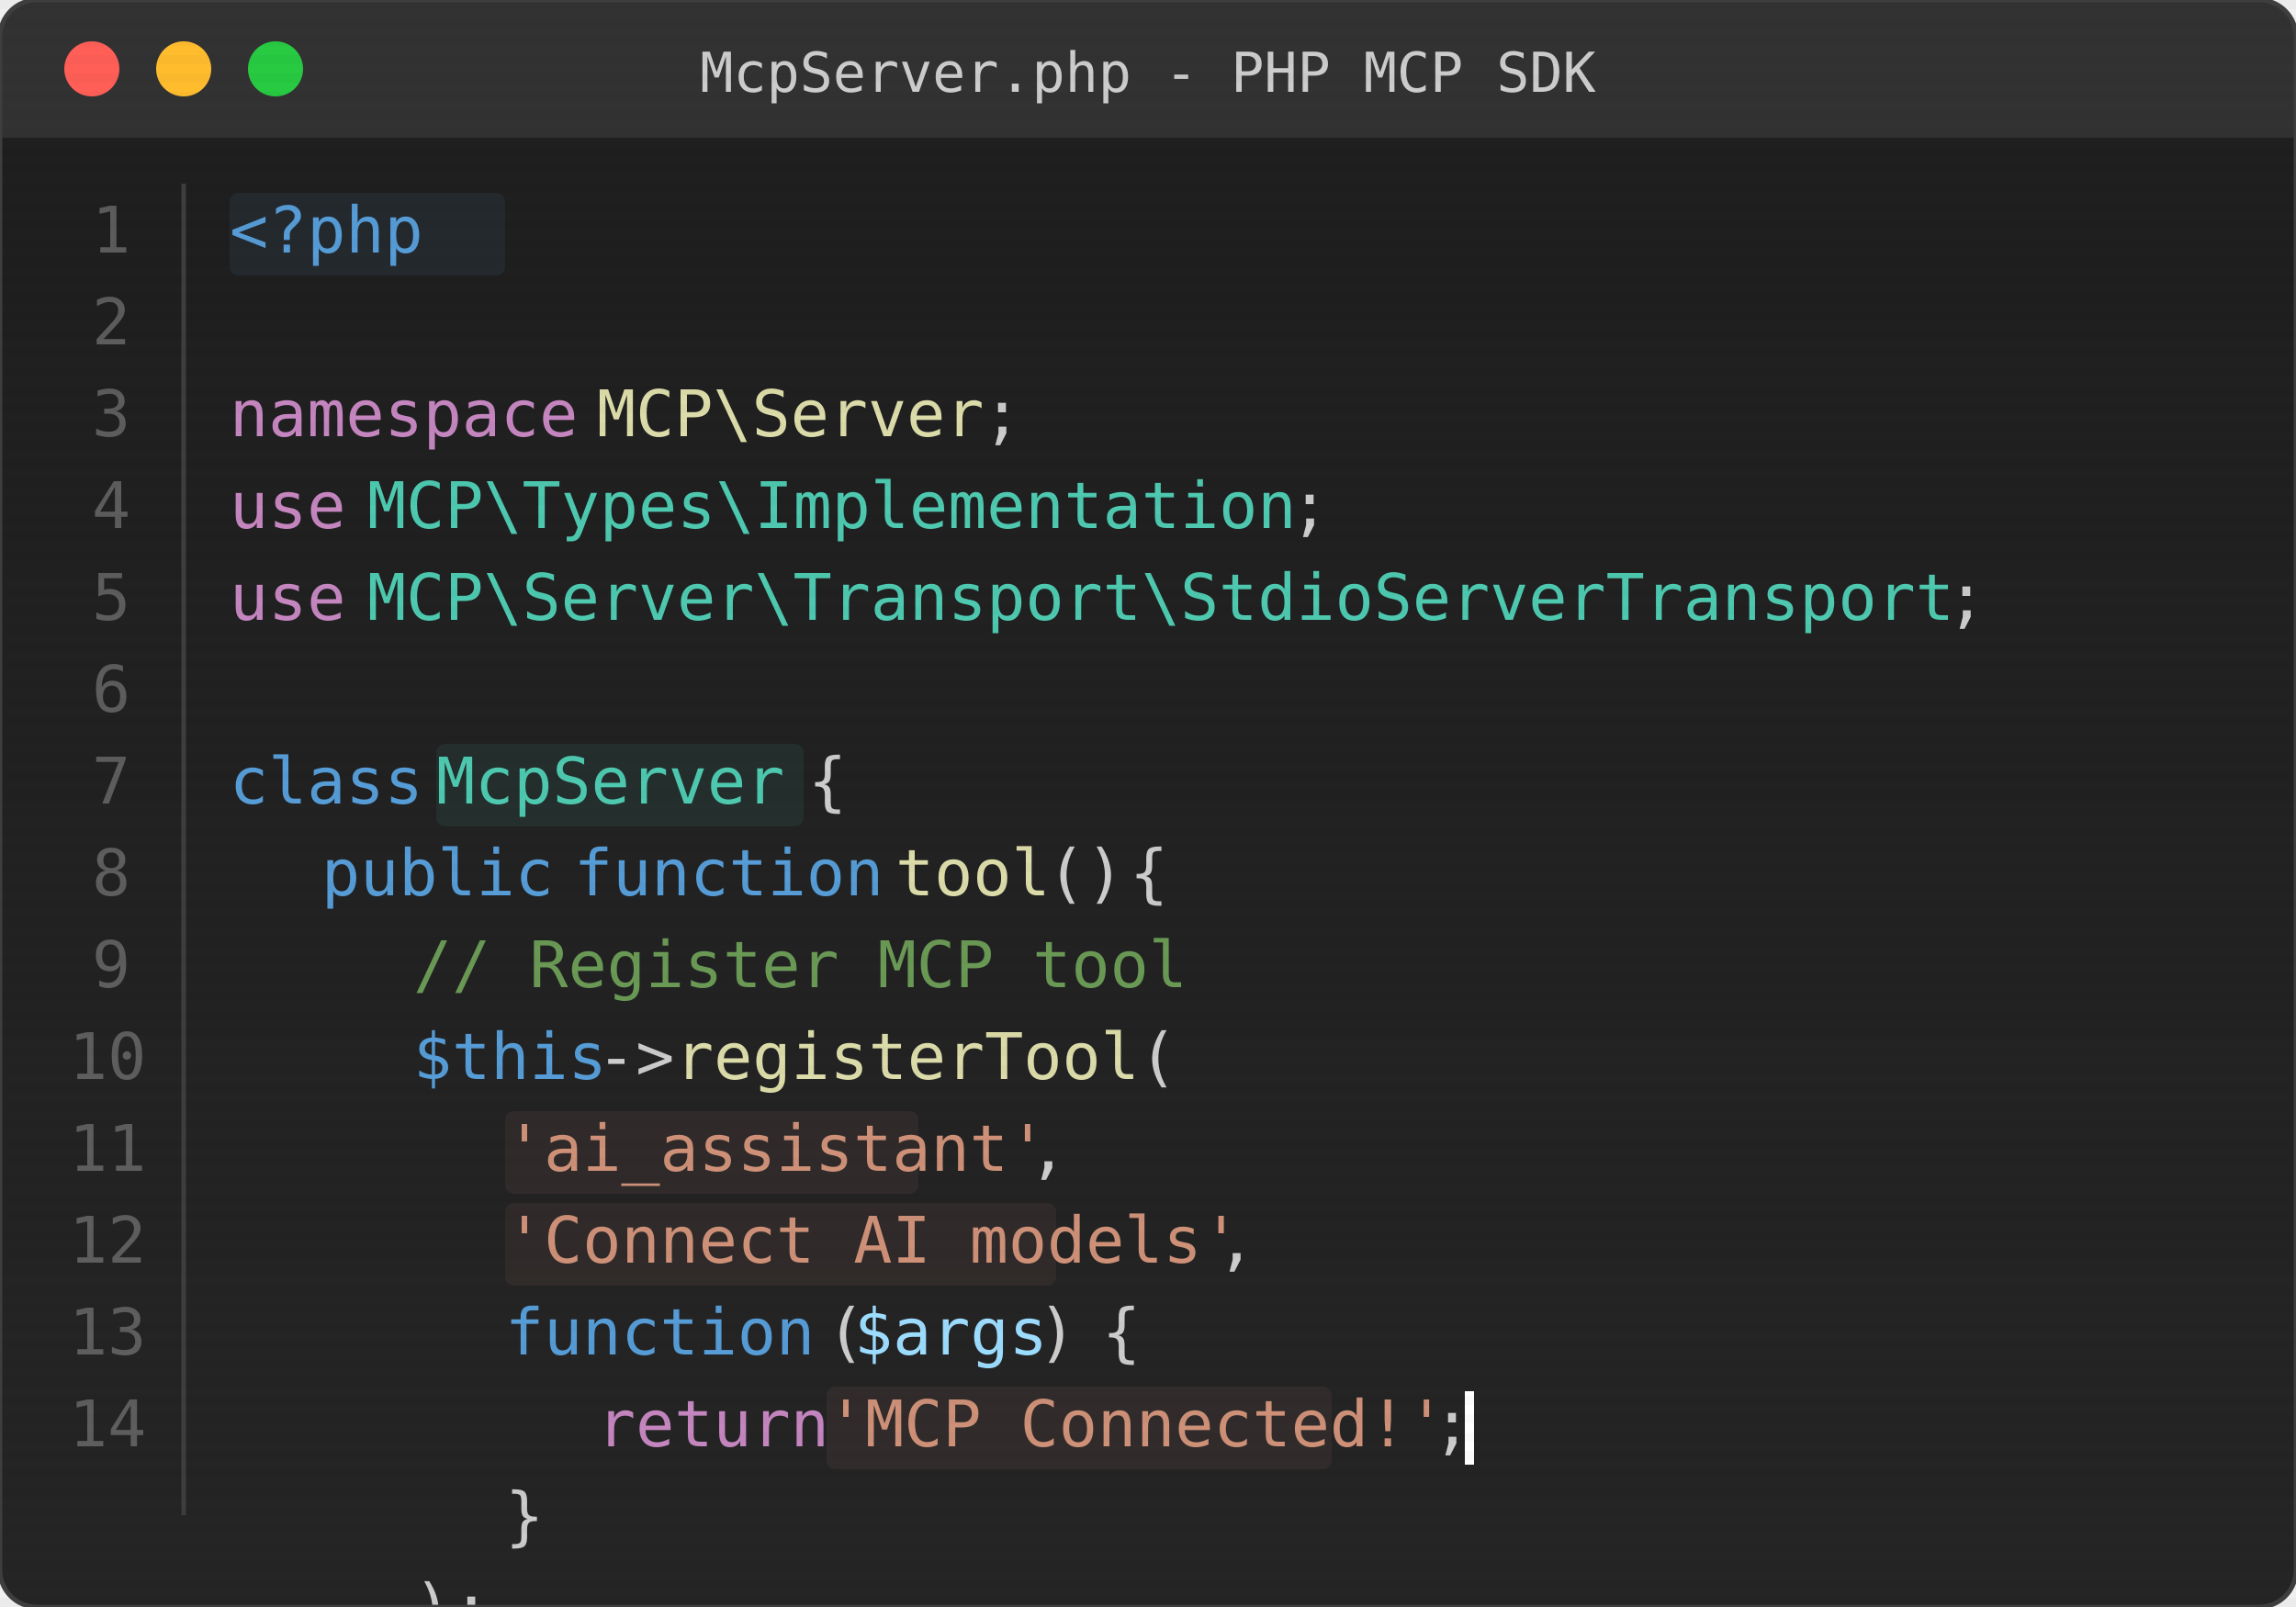
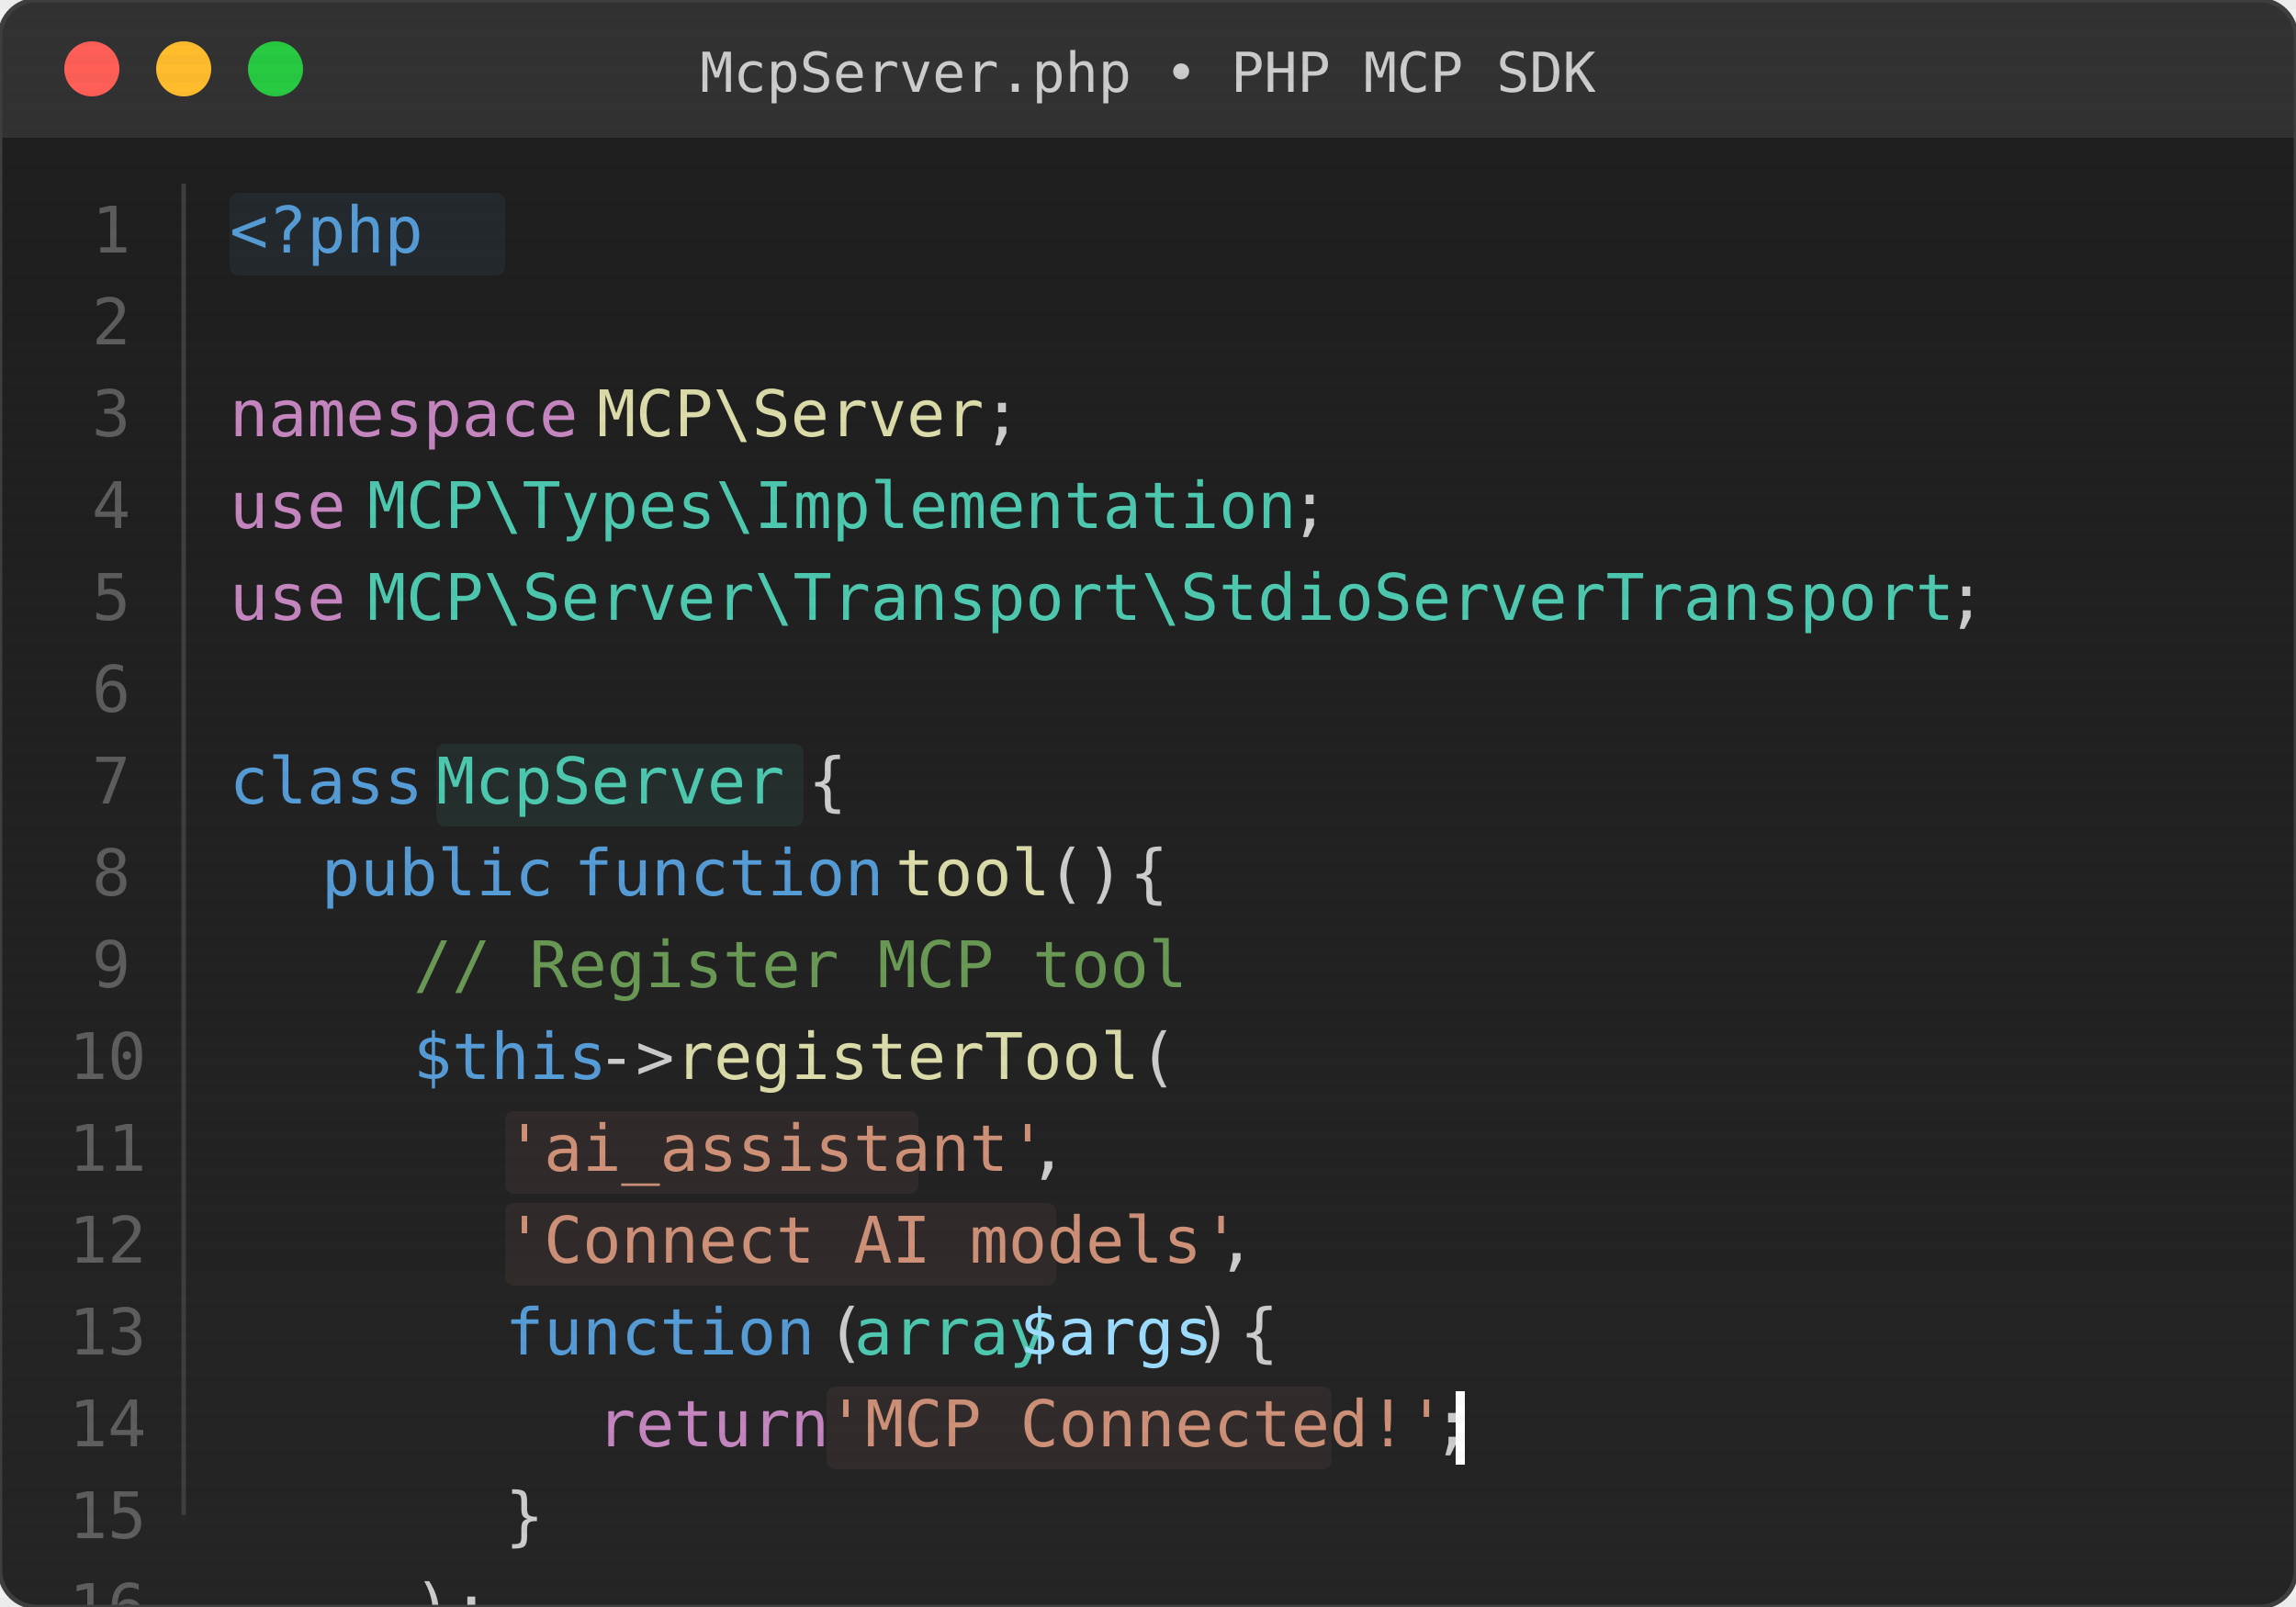
<svg xmlns="http://www.w3.org/2000/svg" width="500" height="350" viewBox="0 0 500 350">
  <defs>
    <linearGradient id="terminalBg" x1="0%" y1="0%" x2="0%" y2="100%">
      <stop offset="0%" style="stop-color:#1e1e1e;stop-opacity:1" />
      <stop offset="100%" style="stop-color:#252526;stop-opacity:1" />
    </linearGradient>
    <filter id="glow">
      <feGaussianBlur stdDeviation="2" result="coloredBlur" />
      <feMerge>
        <feMergeNode in="coloredBlur" />
        <feMergeNode in="SourceGraphic" />
      </feMerge>
    </filter>
  </defs>
  <rect width="500" height="350" fill="url(#terminalBg)" rx="8" ry="8" />
  <rect width="500" height="30" fill="#323233" rx="8" ry="8" />
  <rect width="500" height="22" y="8" fill="#323233" />
  <circle cx="20" cy="15" r="6" fill="#ff5f57" />
  <circle cx="40" cy="15" r="6" fill="#ffbd2e" />
  <circle cx="60" cy="15" r="6" fill="#28ca42" />
-   <text x="250" y="20" text-anchor="middle" font-family="SF Mono, Monaco, Consolas, monospace" font-size="12" fill="#cccccc">McpServer.php - PHP MCP SDK</text>
+   <text x="250" y="20" text-anchor="middle" font-family="SF Mono, Monaco, Consolas, monospace" font-size="12" fill="#cccccc">McpServer.php • PHP MCP SDK</text>
  <g font-family="SF Mono, Monaco, Consolas, monospace" font-size="14">
    <g fill="#858585" opacity="0.6">
      <text x="20" y="55">1</text>
      <text x="20" y="75">2</text>
      <text x="20" y="95">3</text>
      <text x="20" y="115">4</text>
      <text x="20" y="135">5</text>
      <text x="20" y="155">6</text>
      <text x="20" y="175">7</text>
      <text x="20" y="195">8</text>
      <text x="20" y="215">9</text>
      <text x="15" y="235">10</text>
      <text x="15" y="255">11</text>
      <text x="15" y="275">12</text>
      <text x="15" y="295">13</text>
      <text x="15" y="315">14</text>
+       <text x="15" y="335">15</text>
+       <text x="15" y="355">16</text>
    </g>
    <line x1="40" y1="40" x2="40" y2="330" stroke="#3e3e3e" stroke-width="1" />
    <text x="50" y="55" fill="#569cd6">&lt;?php</text>
    <text x="50" y="95" fill="#c586c0">namespace</text>
    <text x="130" y="95" fill="#dcdcaa">MCP\Server</text>
    <text x="214" y="95" fill="#cccccc">;</text>
    <text x="50" y="115" fill="#c586c0">use</text>
    <text x="80" y="115" fill="#4ec9b0">MCP\Types\Implementation</text>
    <text x="281" y="115" fill="#cccccc">;</text>
    <text x="50" y="135" fill="#c586c0">use</text>
    <text x="80" y="135" fill="#4ec9b0">MCP\Server\Transport\StdioServerTransport</text>
    <text x="424" y="135" fill="#cccccc">;</text>
    <text x="50" y="175" fill="#569cd6">class</text>
    <text x="95" y="175" fill="#4ec9b0">McpServer</text>
    <text x="176" y="175" fill="#cccccc">{</text>
    <text x="70" y="195" fill="#569cd6">public</text>
    <text x="125" y="195" fill="#569cd6">function</text>
    <text x="195" y="195" fill="#dcdcaa">tool</text>
    <text x="228" y="195" fill="#cccccc">()</text>
    <text x="246" y="195" fill="#cccccc">{</text>
    <text x="90" y="215" fill="#6a9955">// Register MCP tool</text>
    <text x="90" y="235" fill="#569cd6">$this</text>
    <text x="130" y="235" fill="#cccccc">-&gt;</text>
    <text x="147" y="235" fill="#dcdcaa">registerTool</text>
    <text x="248" y="235" fill="#cccccc">(</text>
    <text x="110" y="255" fill="#ce9178">'ai_assistant'</text>
    <text x="224" y="255" fill="#cccccc">,</text>
    <text x="110" y="275" fill="#ce9178">'Connect AI models'</text>
    <text x="265" y="275" fill="#cccccc">,</text>
    <text x="110" y="295" fill="#569cd6">function</text>
    <text x="180" y="295" fill="#cccccc">(</text>
-     <text x="186" y="295" fill="#9cdcfe">$args</text>
-     <text x="226" y="295" fill="#cccccc">)</text>
-     <text x="240" y="295" fill="#cccccc">{</text>
+     <text x="186" y="295" fill="#4ec9b0">array</text>
+     <text x="222" y="295" fill="#9cdcfe">$args</text>
+     <text x="260" y="295" fill="#cccccc">)</text>
+     <text x="270" y="295" fill="#cccccc">{</text>
    <text x="130" y="315" fill="#c586c0">return</text>
    <text x="180" y="315" fill="#ce9178">'MCP Connected!'</text>
    <text x="312" y="315" fill="#cccccc">;</text>
    <text x="110" y="335" fill="#cccccc">}</text>
    <text x="90" y="355" fill="#cccccc">);</text>
    <text x="70" y="375" fill="#cccccc">}</text>
    <text x="50" y="395" fill="#cccccc">}</text>
-     <rect x="319" y="303" width="2" height="16" fill="#ffffff">
+     <rect x="317" y="303" width="2" height="16" fill="#ffffff">
      <animate attributeName="opacity" values="1;0;1" dur="1s" repeatCount="indefinite" />
    </rect>
  </g>
  <g opacity="0.08">
    <rect x="50" y="42" width="60" height="18" fill="#569cd6" rx="2" />
    <rect x="95" y="162" width="80" height="18" fill="#4ec9b0" rx="2" />
    <rect x="110" y="242" width="90" height="18" fill="#ce9178" rx="2" />
    <rect x="110" y="262" width="120" height="18" fill="#ce9178" rx="2" />
    <rect x="180" y="302" width="110" height="18" fill="#ce9178" rx="2" />
  </g>
  <g transform="translate(0, 410)">
    <text x="50" y="20" font-family="SF Mono, Monaco, Consolas, monospace" font-size="12" fill="#4ec9b0">dale@php-mcp-sdk</text>
    <text x="145" y="20" font-family="SF Mono, Monaco, Consolas, monospace" font-size="12" fill="#cccccc">:</text>
    <text x="155" y="20" font-family="SF Mono, Monaco, Consolas, monospace" font-size="12" fill="#569cd6">~/server</text>
    <text x="205" y="20" font-family="SF Mono, Monaco, Consolas, monospace" font-size="12" fill="#4ec9b0">$</text>
    <text x="220" y="20" font-family="SF Mono, Monaco, Consolas, monospace" font-size="12" fill="#cccccc">php mcpserver.php</text>
+     <text x="350" y="20" font-family="SF Mono, Monaco, Consolas, monospace" font-size="12" fill="#6a9955">✓</text>
    <rect x="345" y="8" width="8" height="16" fill="#ffffff">
      <animate attributeName="opacity" values="1;0;1" dur="0.8s" repeatCount="indefinite" />
    </rect>
  </g>
  <defs>
    <pattern id="scanlines" patternUnits="userSpaceOnUse" width="1" height="4">
      <rect width="1" height="2" fill="#000000" opacity="0.02" />
      <rect y="2" width="1" height="2" fill="transparent" />
    </pattern>
  </defs>
  <rect width="500" height="350" fill="url(#scanlines)" />
  <rect width="500" height="350" fill="none" stroke="#3e3e3e" stroke-width="1" rx="8" ry="8" />
</svg>
